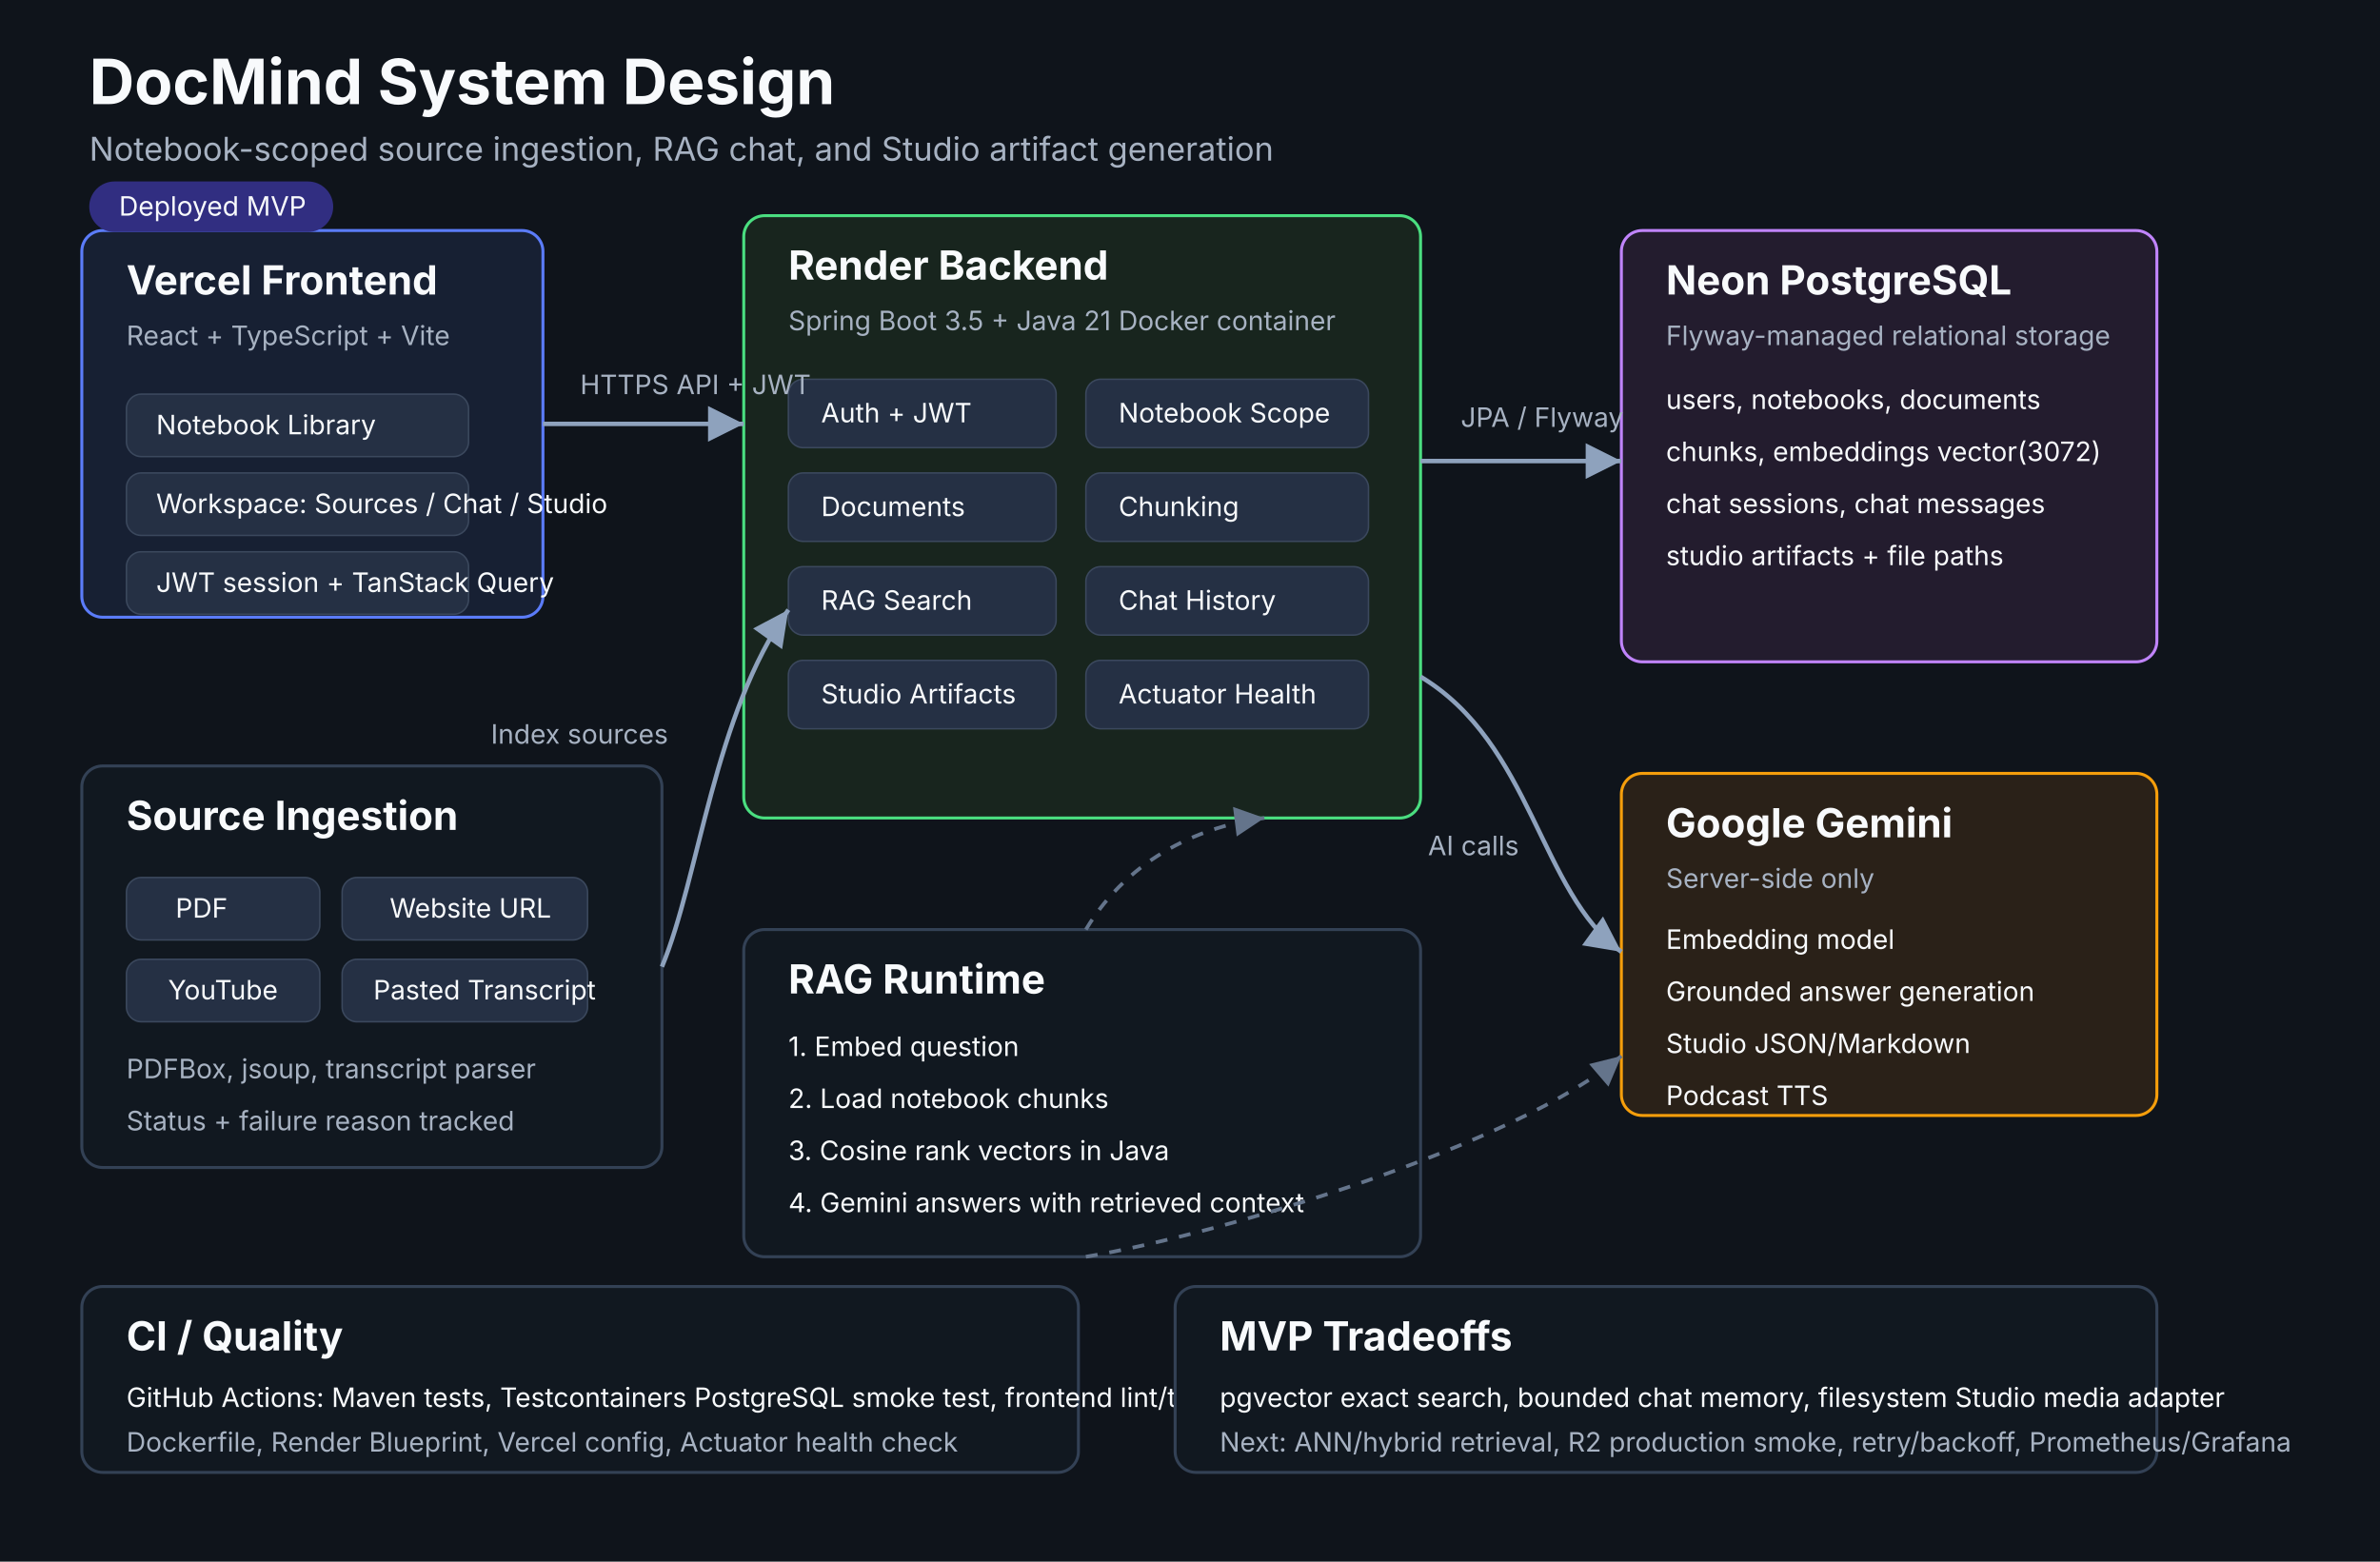
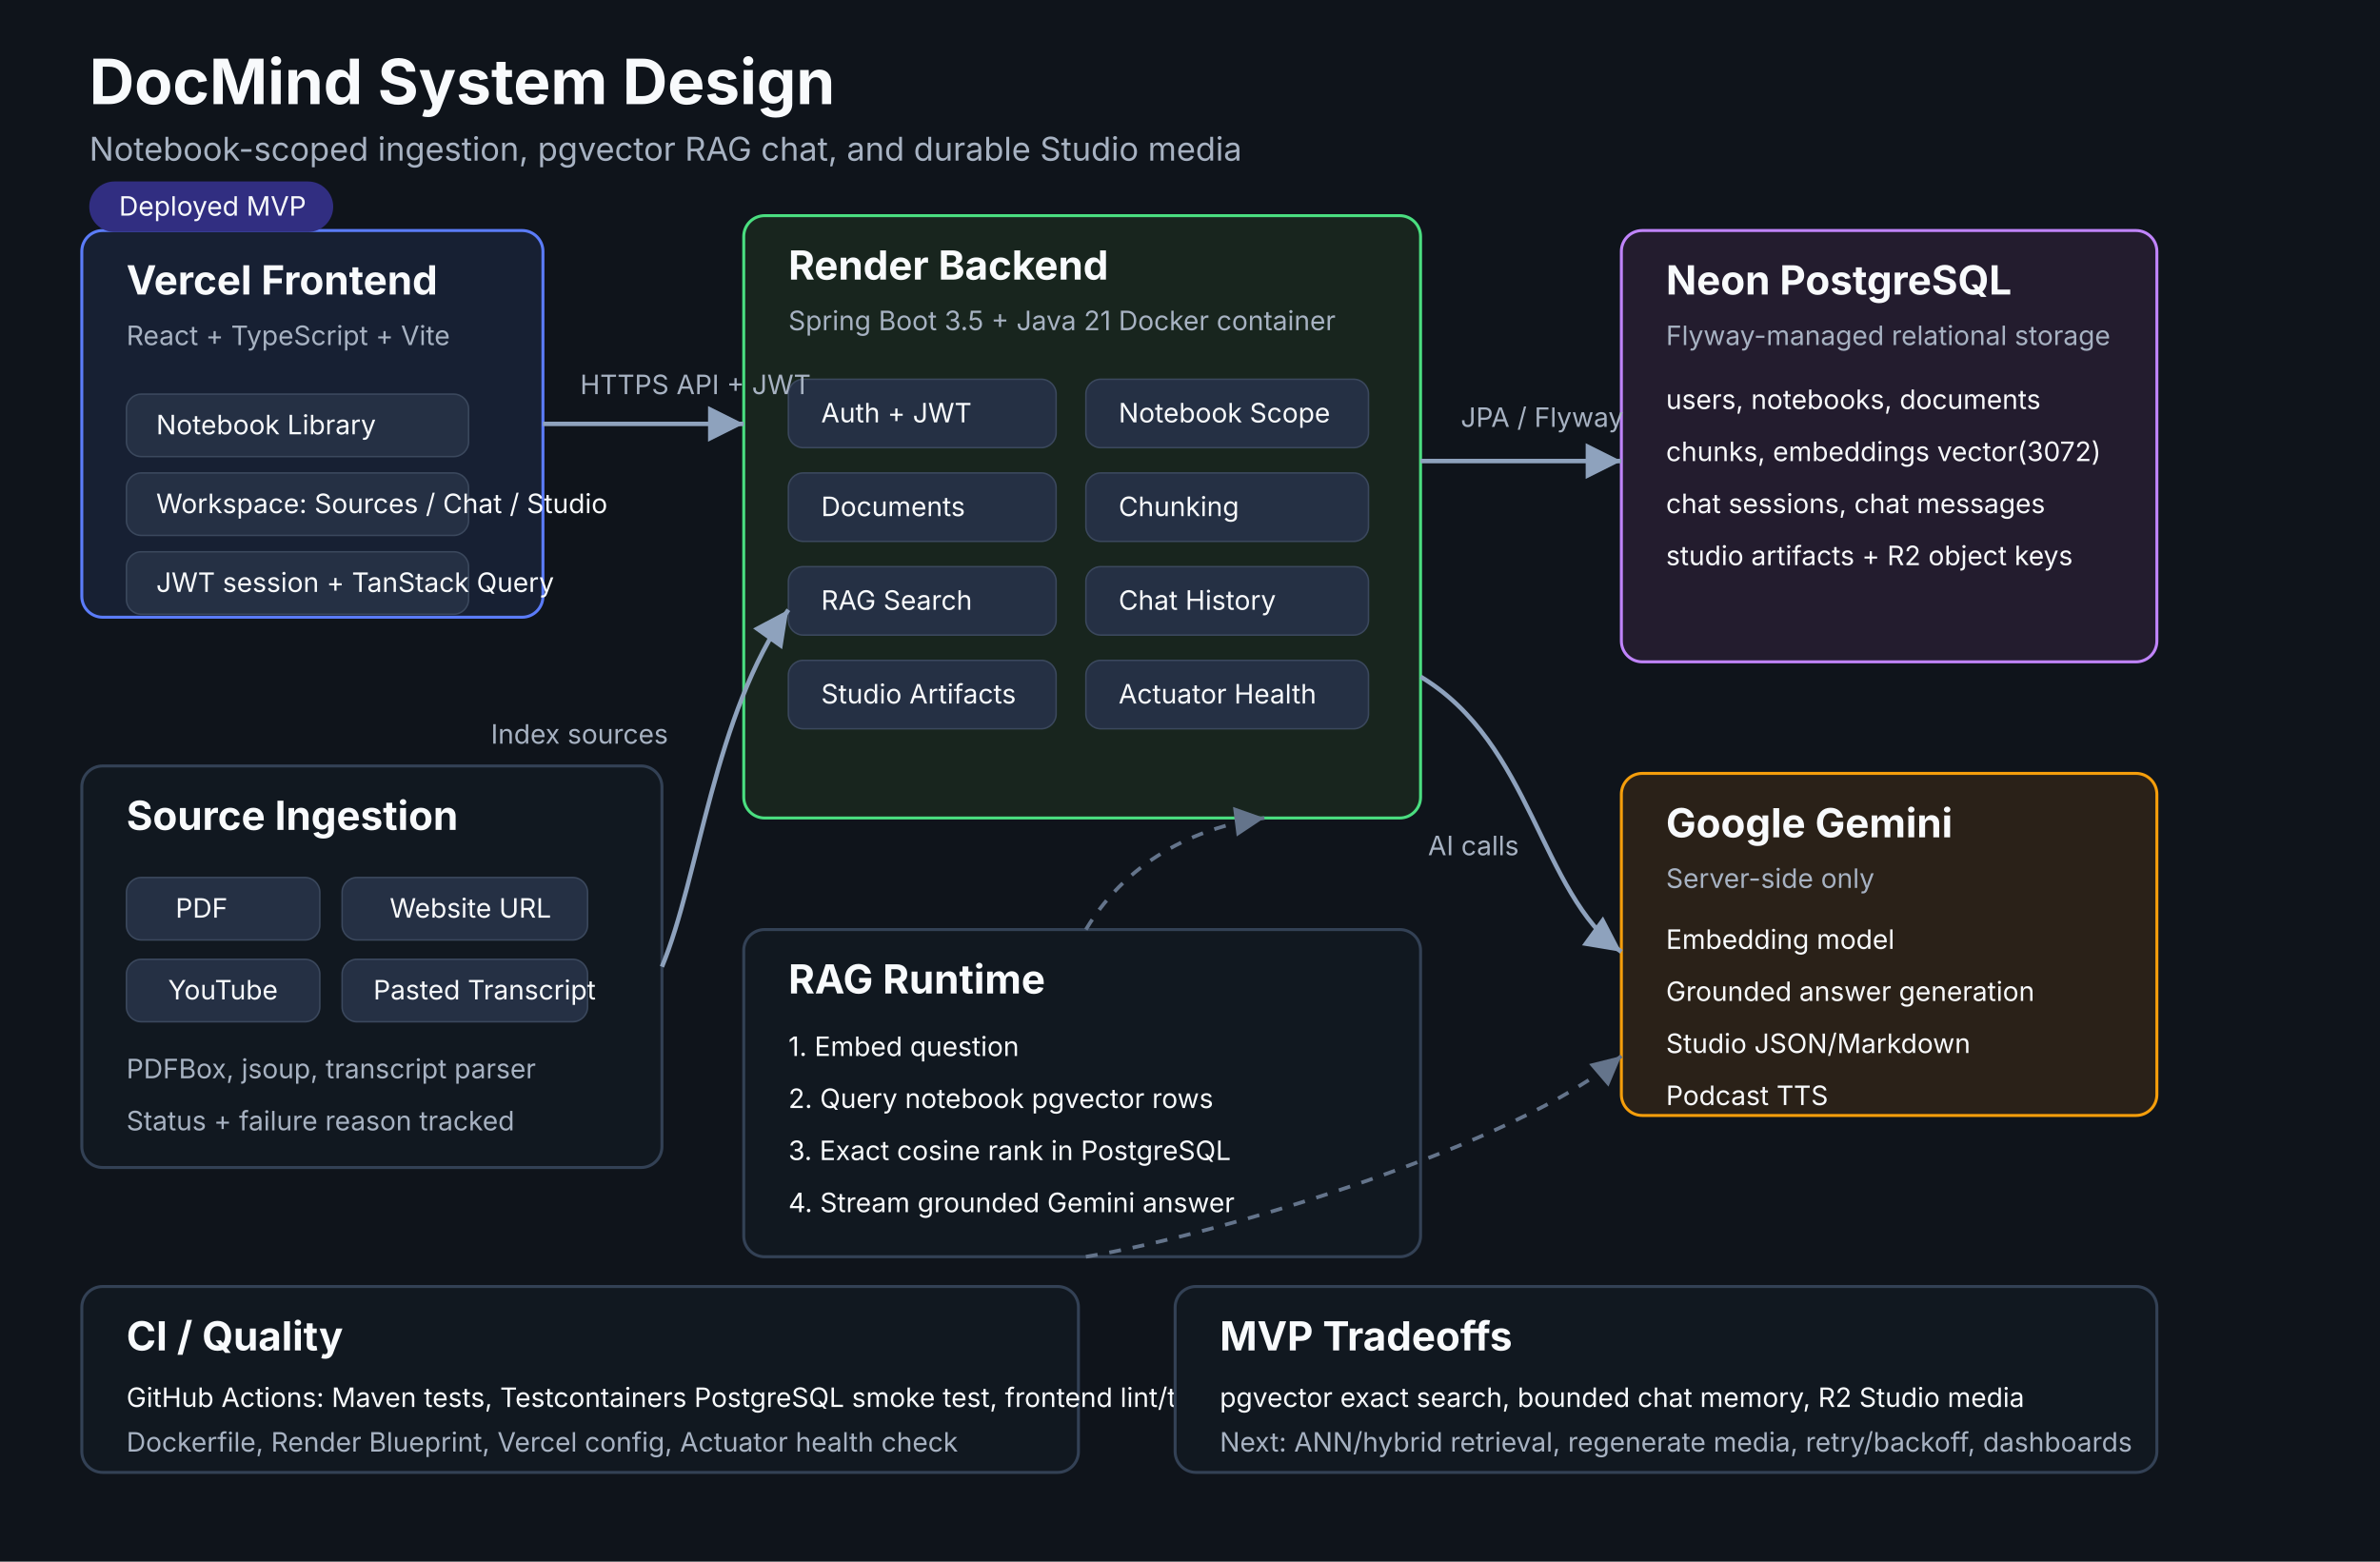
<svg xmlns="http://www.w3.org/2000/svg" width="1600" height="1050" viewBox="0 0 1600 1050" role="img" aria-labelledby="title desc">
  <defs>
    <style>
      .bg { fill: #0f141b; }
      .panel { fill: #151c25; stroke: #2b3645; stroke-width: 2; }
      .panel2 { fill: #111820; stroke: #334155; stroke-width: 2; }
      .frontend { fill: #172033; stroke: #5b7cfa; }
      .backend { fill: #18251e; stroke: #4ade80; }
      .data { fill: #231c2e; stroke: #c084fc; }
      .ai { fill: #2a2118; stroke: #f59e0b; }
      .ops { fill: #1e293b; stroke: #38bdf8; }
      .text { fill: #f8fafc; font-family: Inter, Segoe UI, Arial, sans-serif; }
      .muted { fill: #a7b2c2; font-family: Inter, Segoe UI, Arial, sans-serif; }
      .small { font-size: 22px; }
      .xs { font-size: 18px; }
      .title { font-size: 42px; font-weight: 700; }
      .h2 { font-size: 27px; font-weight: 700; }
      .h3 { font-size: 22px; font-weight: 700; }
      .line { stroke: #8ea2bd; stroke-width: 3; fill: none; marker-end: url(#arrow); }
      .line2 { stroke: #64748b; stroke-width: 2.5; fill: none; marker-end: url(#arrow2); stroke-dasharray: 8 8; }
      .pill { fill: #253044; stroke: #3b485d; }
      .badge { fill: #312e81; }
    </style>
    <marker id="arrow" markerWidth="12" markerHeight="12" refX="10" refY="6" orient="auto">
      <path d="M2,2 L10,6 L2,10 Z" fill="#8ea2bd" />
    </marker>
    <marker id="arrow2" markerWidth="12" markerHeight="12" refX="10" refY="6" orient="auto">
      <path d="M2,2 L10,6 L2,10 Z" fill="#64748b" />
    </marker>
  </defs>
  <rect class="bg" x="0" y="0" width="1600" height="1050" />
  <text class="text title" x="60" y="70">DocMind System Design</text>
-   <text class="muted small" x="60" y="108">Notebook-scoped source ingestion, RAG chat, and Studio artifact generation</text>
+   <text class="muted small" x="60" y="108">Notebook-scoped ingestion, pgvector RAG chat, and durable Studio media</text>
  <rect class="panel frontend" x="55" y="155" width="310" height="260" rx="14" />
  <text class="text h2" x="85" y="198">Vercel Frontend</text>
  <text class="muted xs" x="85" y="232">React + TypeScript + Vite</text>
  <rect class="pill" x="85" y="265" width="230" height="42" rx="10" />
  <text class="text xs" x="105" y="292">Notebook Library</text>
  <rect class="pill" x="85" y="318" width="230" height="42" rx="10" />
  <text class="text xs" x="105" y="345">Workspace: Sources / Chat / Studio</text>
  <rect class="pill" x="85" y="371" width="230" height="42" rx="10" />
  <text class="text xs" x="105" y="398">JWT session + TanStack Query</text>
  <rect class="panel backend" x="500" y="145" width="455" height="405" rx="14" />
  <text class="text h2" x="530" y="188">Render Backend</text>
  <text class="muted xs" x="530" y="222">Spring Boot 3.5 + Java 21 Docker container</text>
  <rect class="pill" x="530" y="255" width="180" height="46" rx="10" />
  <text class="text xs" x="552" y="284">Auth + JWT</text>
  <rect class="pill" x="730" y="255" width="190" height="46" rx="10" />
  <text class="text xs" x="752" y="284">Notebook Scope</text>
  <rect class="pill" x="530" y="318" width="180" height="46" rx="10" />
  <text class="text xs" x="552" y="347">Documents</text>
  <rect class="pill" x="730" y="318" width="190" height="46" rx="10" />
  <text class="text xs" x="752" y="347">Chunking</text>
  <rect class="pill" x="530" y="381" width="180" height="46" rx="10" />
  <text class="text xs" x="552" y="410">RAG Search</text>
  <rect class="pill" x="730" y="381" width="190" height="46" rx="10" />
  <text class="text xs" x="752" y="410">Chat History</text>
  <rect class="pill" x="530" y="444" width="180" height="46" rx="10" />
  <text class="text xs" x="552" y="473">Studio Artifacts</text>
  <rect class="pill" x="730" y="444" width="190" height="46" rx="10" />
  <text class="text xs" x="752" y="473">Actuator Health</text>
  <rect class="panel data" x="1090" y="155" width="360" height="290" rx="14" />
  <text class="text h2" x="1120" y="198">Neon PostgreSQL</text>
  <text class="muted xs" x="1120" y="232">Flyway-managed relational storage</text>
  <text class="text xs" x="1120" y="275">users, notebooks, documents</text>
  <text class="text xs" x="1120" y="310">chunks, embeddings vector(3072)</text>
  <text class="text xs" x="1120" y="345">chat sessions, chat messages</text>
-   <text class="text xs" x="1120" y="380">studio artifacts + file paths</text>
+   <text class="text xs" x="1120" y="380">studio artifacts + R2 object keys</text>
  <rect class="panel ai" x="1090" y="520" width="360" height="230" rx="14" />
  <text class="text h2" x="1120" y="563">Google Gemini</text>
  <text class="muted xs" x="1120" y="597">Server-side only</text>
  <text class="text xs" x="1120" y="638">Embedding model</text>
  <text class="text xs" x="1120" y="673">Grounded answer generation</text>
  <text class="text xs" x="1120" y="708">Studio JSON/Markdown</text>
  <text class="text xs" x="1120" y="743">Podcast TTS</text>
  <rect class="panel2" x="55" y="515" width="390" height="270" rx="14" />
  <text class="text h2" x="85" y="558">Source Ingestion</text>
  <rect class="pill" x="85" y="590" width="130" height="42" rx="10" />
  <text class="text xs" x="118" y="617">PDF</text>
  <rect class="pill" x="230" y="590" width="165" height="42" rx="10" />
  <text class="text xs" x="262" y="617">Website URL</text>
  <rect class="pill" x="85" y="645" width="130" height="42" rx="10" />
  <text class="text xs" x="113" y="672">YouTube</text>
  <rect class="pill" x="230" y="645" width="165" height="42" rx="10" />
  <text class="text xs" x="251" y="672">Pasted Transcript</text>
  <text class="muted xs" x="85" y="725">PDFBox, jsoup, transcript parser</text>
  <text class="muted xs" x="85" y="760">Status + failure reason tracked</text>
  <rect class="panel2" x="500" y="625" width="455" height="220" rx="14" />
  <text class="text h2" x="530" y="668">RAG Runtime</text>
  <text class="text xs" x="530" y="710">1. Embed question</text>
-   <text class="text xs" x="530" y="745">2. Load notebook chunks</text>
-   <text class="text xs" x="530" y="780">3. Cosine rank vectors in Java</text>
-   <text class="text xs" x="530" y="815">4. Gemini answers with retrieved context</text>
+   <text class="text xs" x="530" y="745">2. Query notebook pgvector rows</text>
+   <text class="text xs" x="530" y="780">3. Exact cosine rank in PostgreSQL</text>
+   <text class="text xs" x="530" y="815">4. Stream grounded Gemini answer</text>
  <rect class="panel2" x="55" y="865" width="670" height="125" rx="14" />
  <text class="text h2" x="85" y="908">CI / Quality</text>
  <text class="text xs" x="85" y="946">GitHub Actions: Maven tests, Testcontainers PostgreSQL smoke test, frontend lint/test/build</text>
  <text class="muted xs" x="85" y="976">Dockerfile, Render Blueprint, Vercel config, Actuator health check</text>
  <rect class="panel2" x="790" y="865" width="660" height="125" rx="14" />
  <text class="text h2" x="820" y="908">MVP Tradeoffs</text>
-   <text class="text xs" x="820" y="946">pgvector exact search, bounded chat memory, filesystem Studio media adapter</text>
-   <text class="muted xs" x="820" y="976">Next: ANN/hybrid retrieval, R2 production smoke, retry/backoff, Prometheus/Grafana</text>
+   <text class="text xs" x="820" y="946">pgvector exact search, bounded chat memory, R2 Studio media</text>
+   <text class="muted xs" x="820" y="976">Next: ANN/hybrid retrieval, regenerate media, retry/backoff, dashboards</text>
  <path class="line" d="M365 285 C420 285, 445 285, 500 285" />
  <text class="muted xs" x="390" y="265">HTTPS API + JWT</text>
  <path class="line" d="M955 310 C1010 310, 1035 310, 1090 310" />
  <text class="muted xs" x="982" y="287">JPA / Flyway</text>
  <path class="line" d="M955 455 C1030 500, 1035 600, 1090 640" />
  <text class="muted xs" x="960" y="575">AI calls</text>
  <path class="line" d="M445 650 C470 590, 480 480, 530 410" />
  <text class="muted xs" x="330" y="500">Index sources</text>
  <path class="line2" d="M730 625 C760 575, 810 555, 850 550" />
  <path class="line2" d="M730 845 C820 830, 1020 770, 1090 710" />
  <rect class="badge" x="60" y="122" width="164" height="34" rx="17" />
  <text class="text xs" x="80" y="145">Deployed MVP</text>
</svg>
